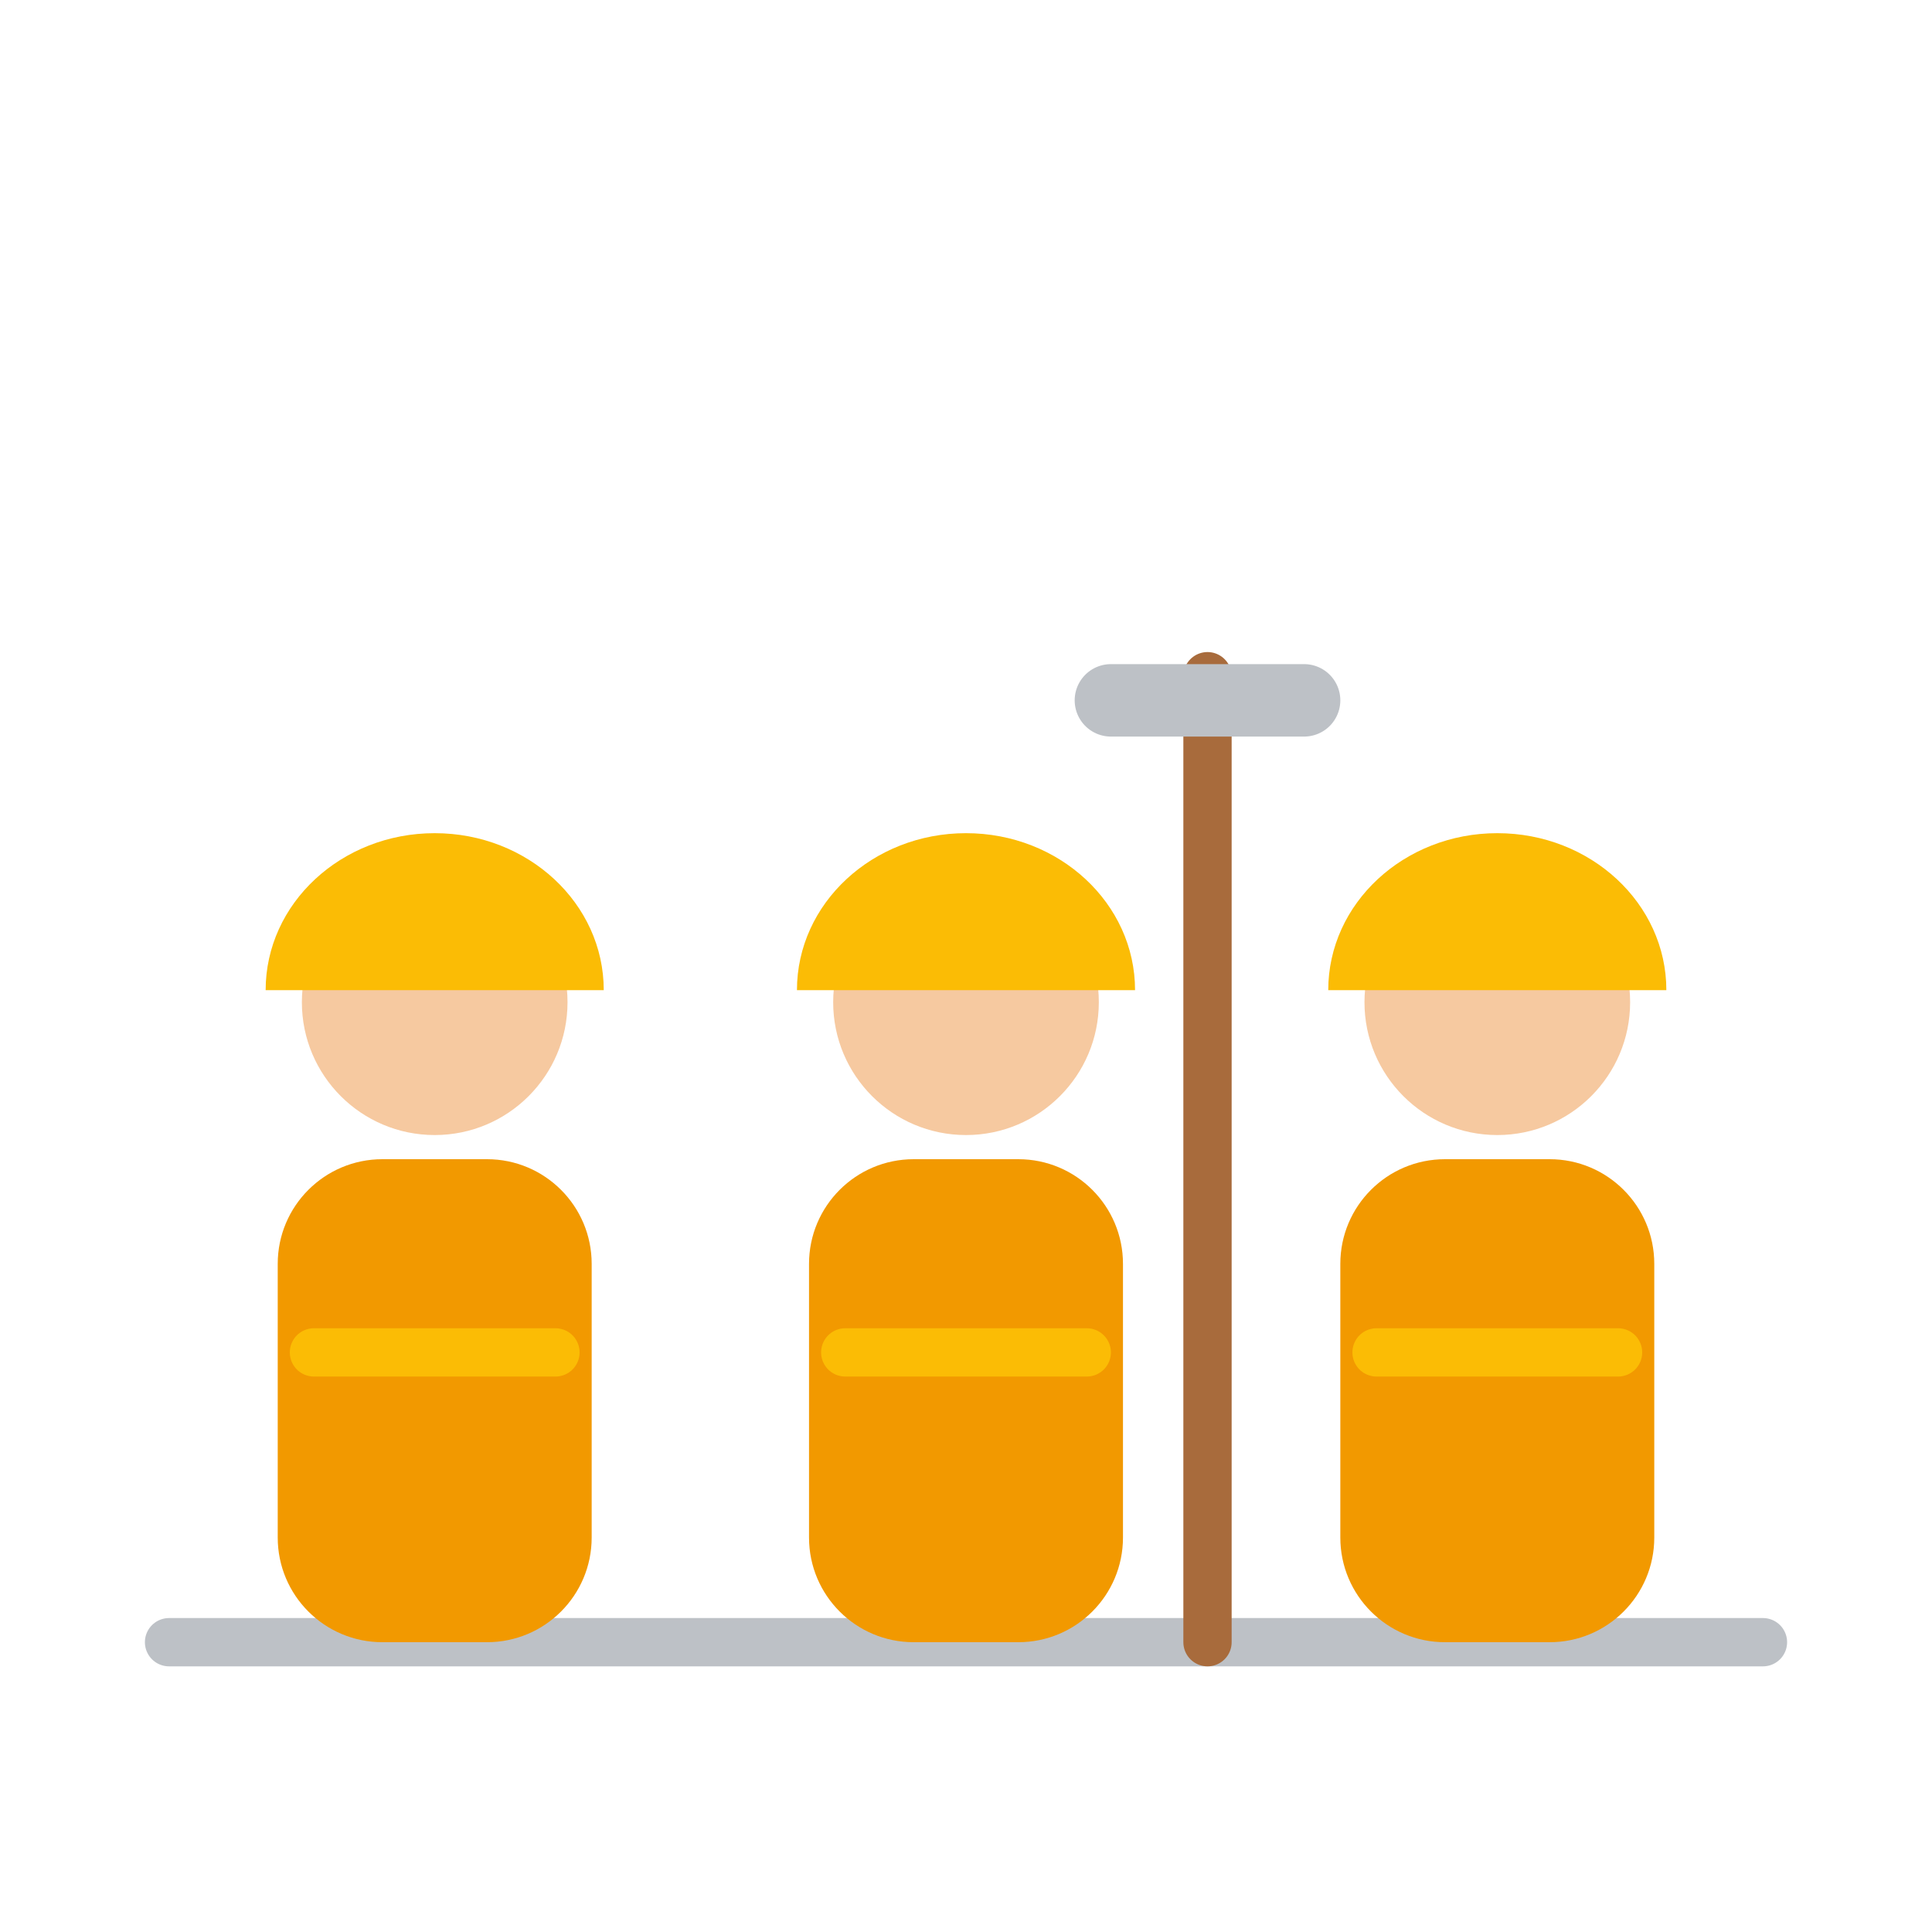
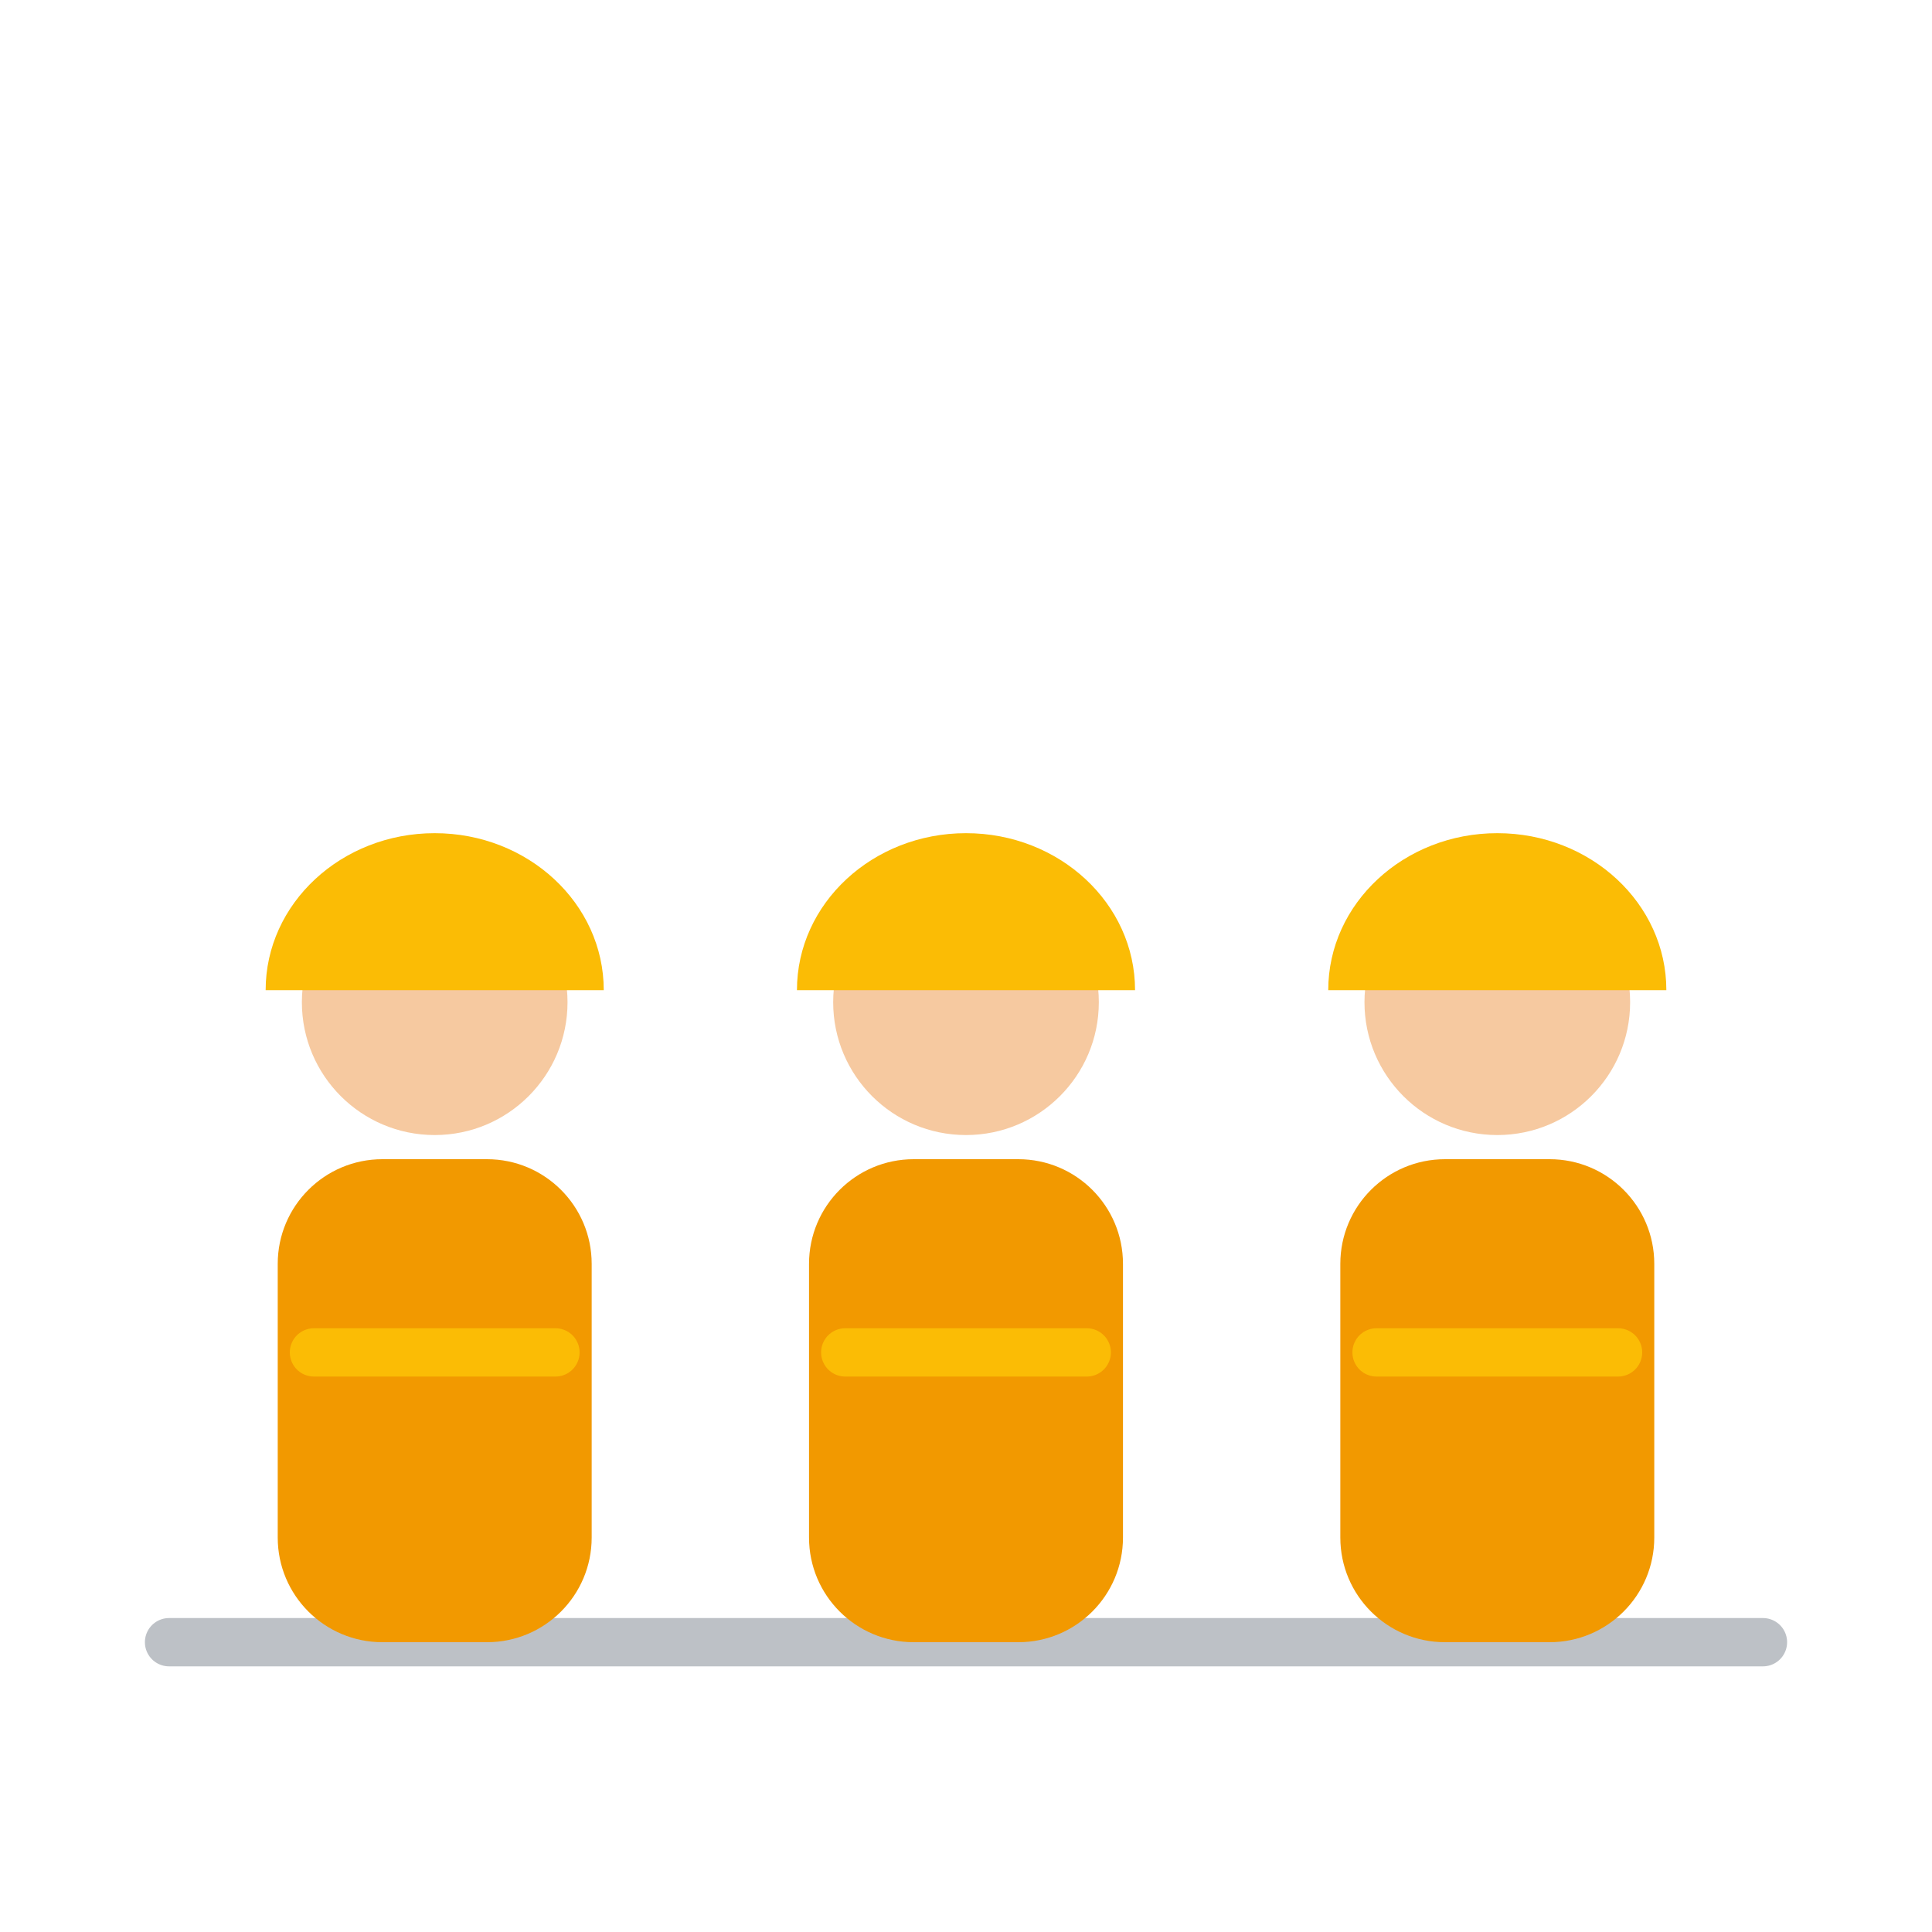
<svg xmlns="http://www.w3.org/2000/svg" viewBox="0 0 160 160">
  <path d="M14 136h132" fill="none" stroke-width="4" stroke-linecap="round" stroke-linejoin="round" stroke="#BDC1C6" />
  <circle cx="36" cy="83" r="11" fill="#F6C9A0" />
  <rect x="23" y="96" width="26" height="40" rx="8.667" fill="#F29900" />
  <circle cx="80" cy="83" r="11" fill="#F6C9A0" />
  <rect x="67" y="96" width="26" height="40" rx="8.667" fill="#F29900" />
  <circle cx="124" cy="83" r="11" fill="#F6C9A0" />
  <rect x="111" y="96" width="26" height="40" rx="8.667" fill="#F29900" />
  <path d="M22 82a14 13 0 0 1 28 0zM66 82a14 13 0 0 1 28 0zM110 82a14 13 0 0 1 28 0z" fill="#FBBC05" />
  <path d="M26 112h20M70 112h20M114 112h20" fill="none" stroke-width="4" stroke-linecap="round" stroke-linejoin="round" stroke="#FBBC05" />
-   <path d="M100 136V56" fill="none" stroke-width="4" stroke-linecap="round" stroke-linejoin="round" stroke="#A86B3C" />
-   <path d="M92 58h16" fill="none" stroke-width="6" stroke-linecap="round" stroke-linejoin="round" stroke="#BDC1C6" />
</svg>
